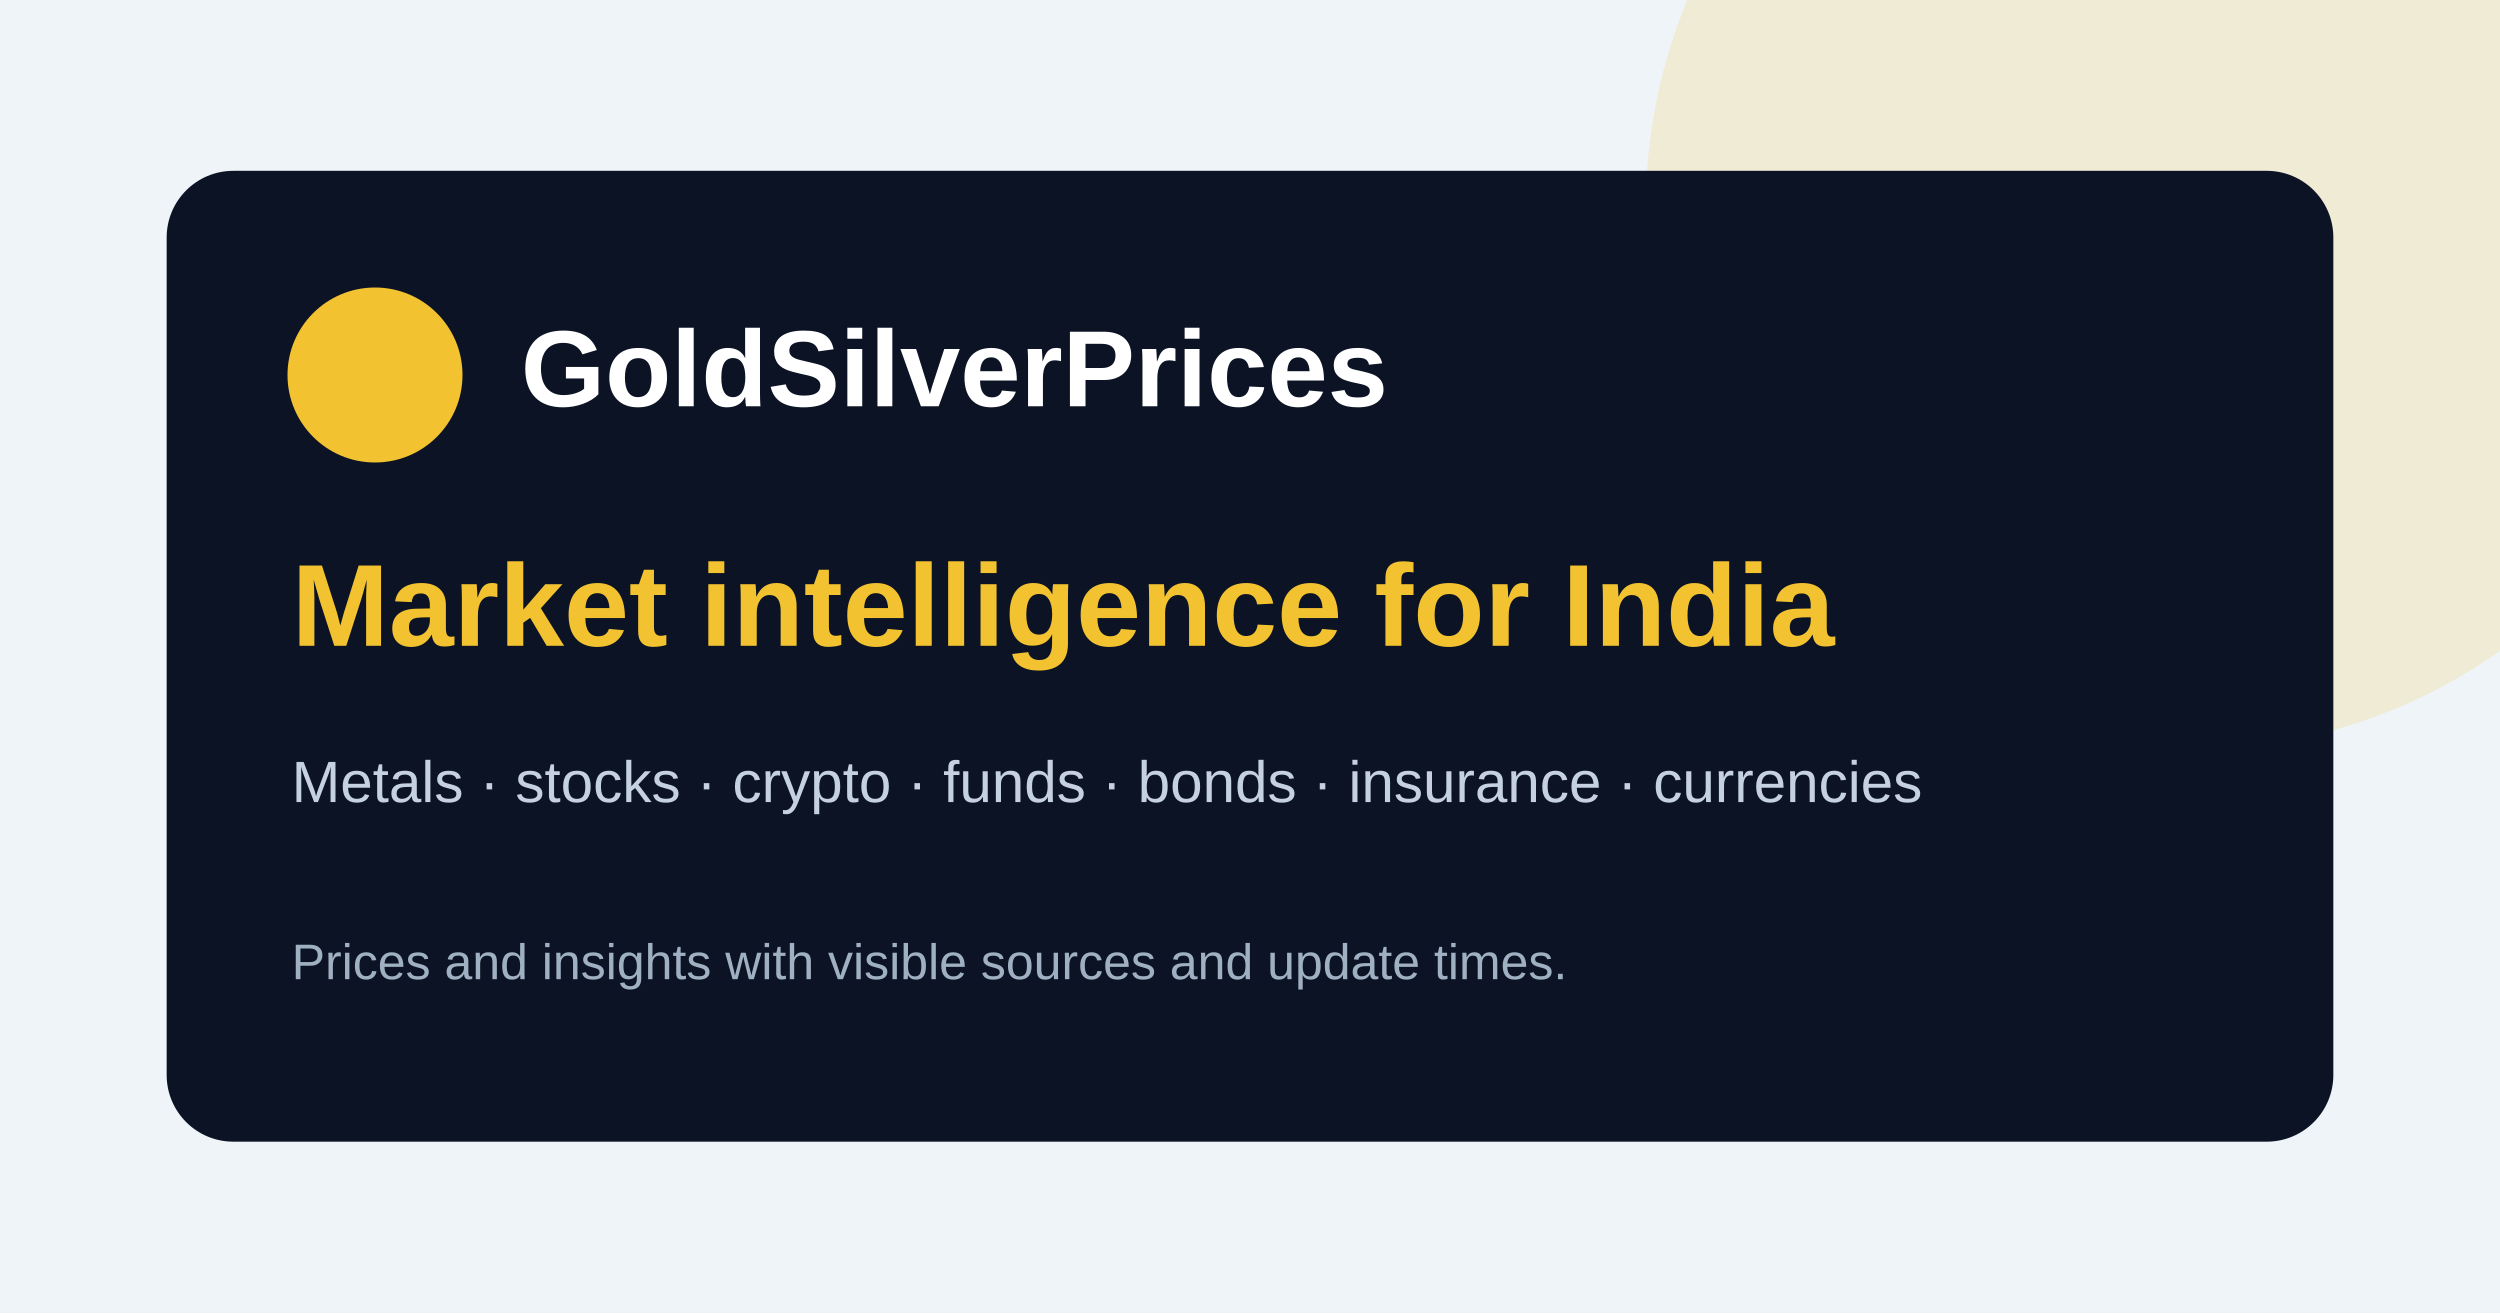
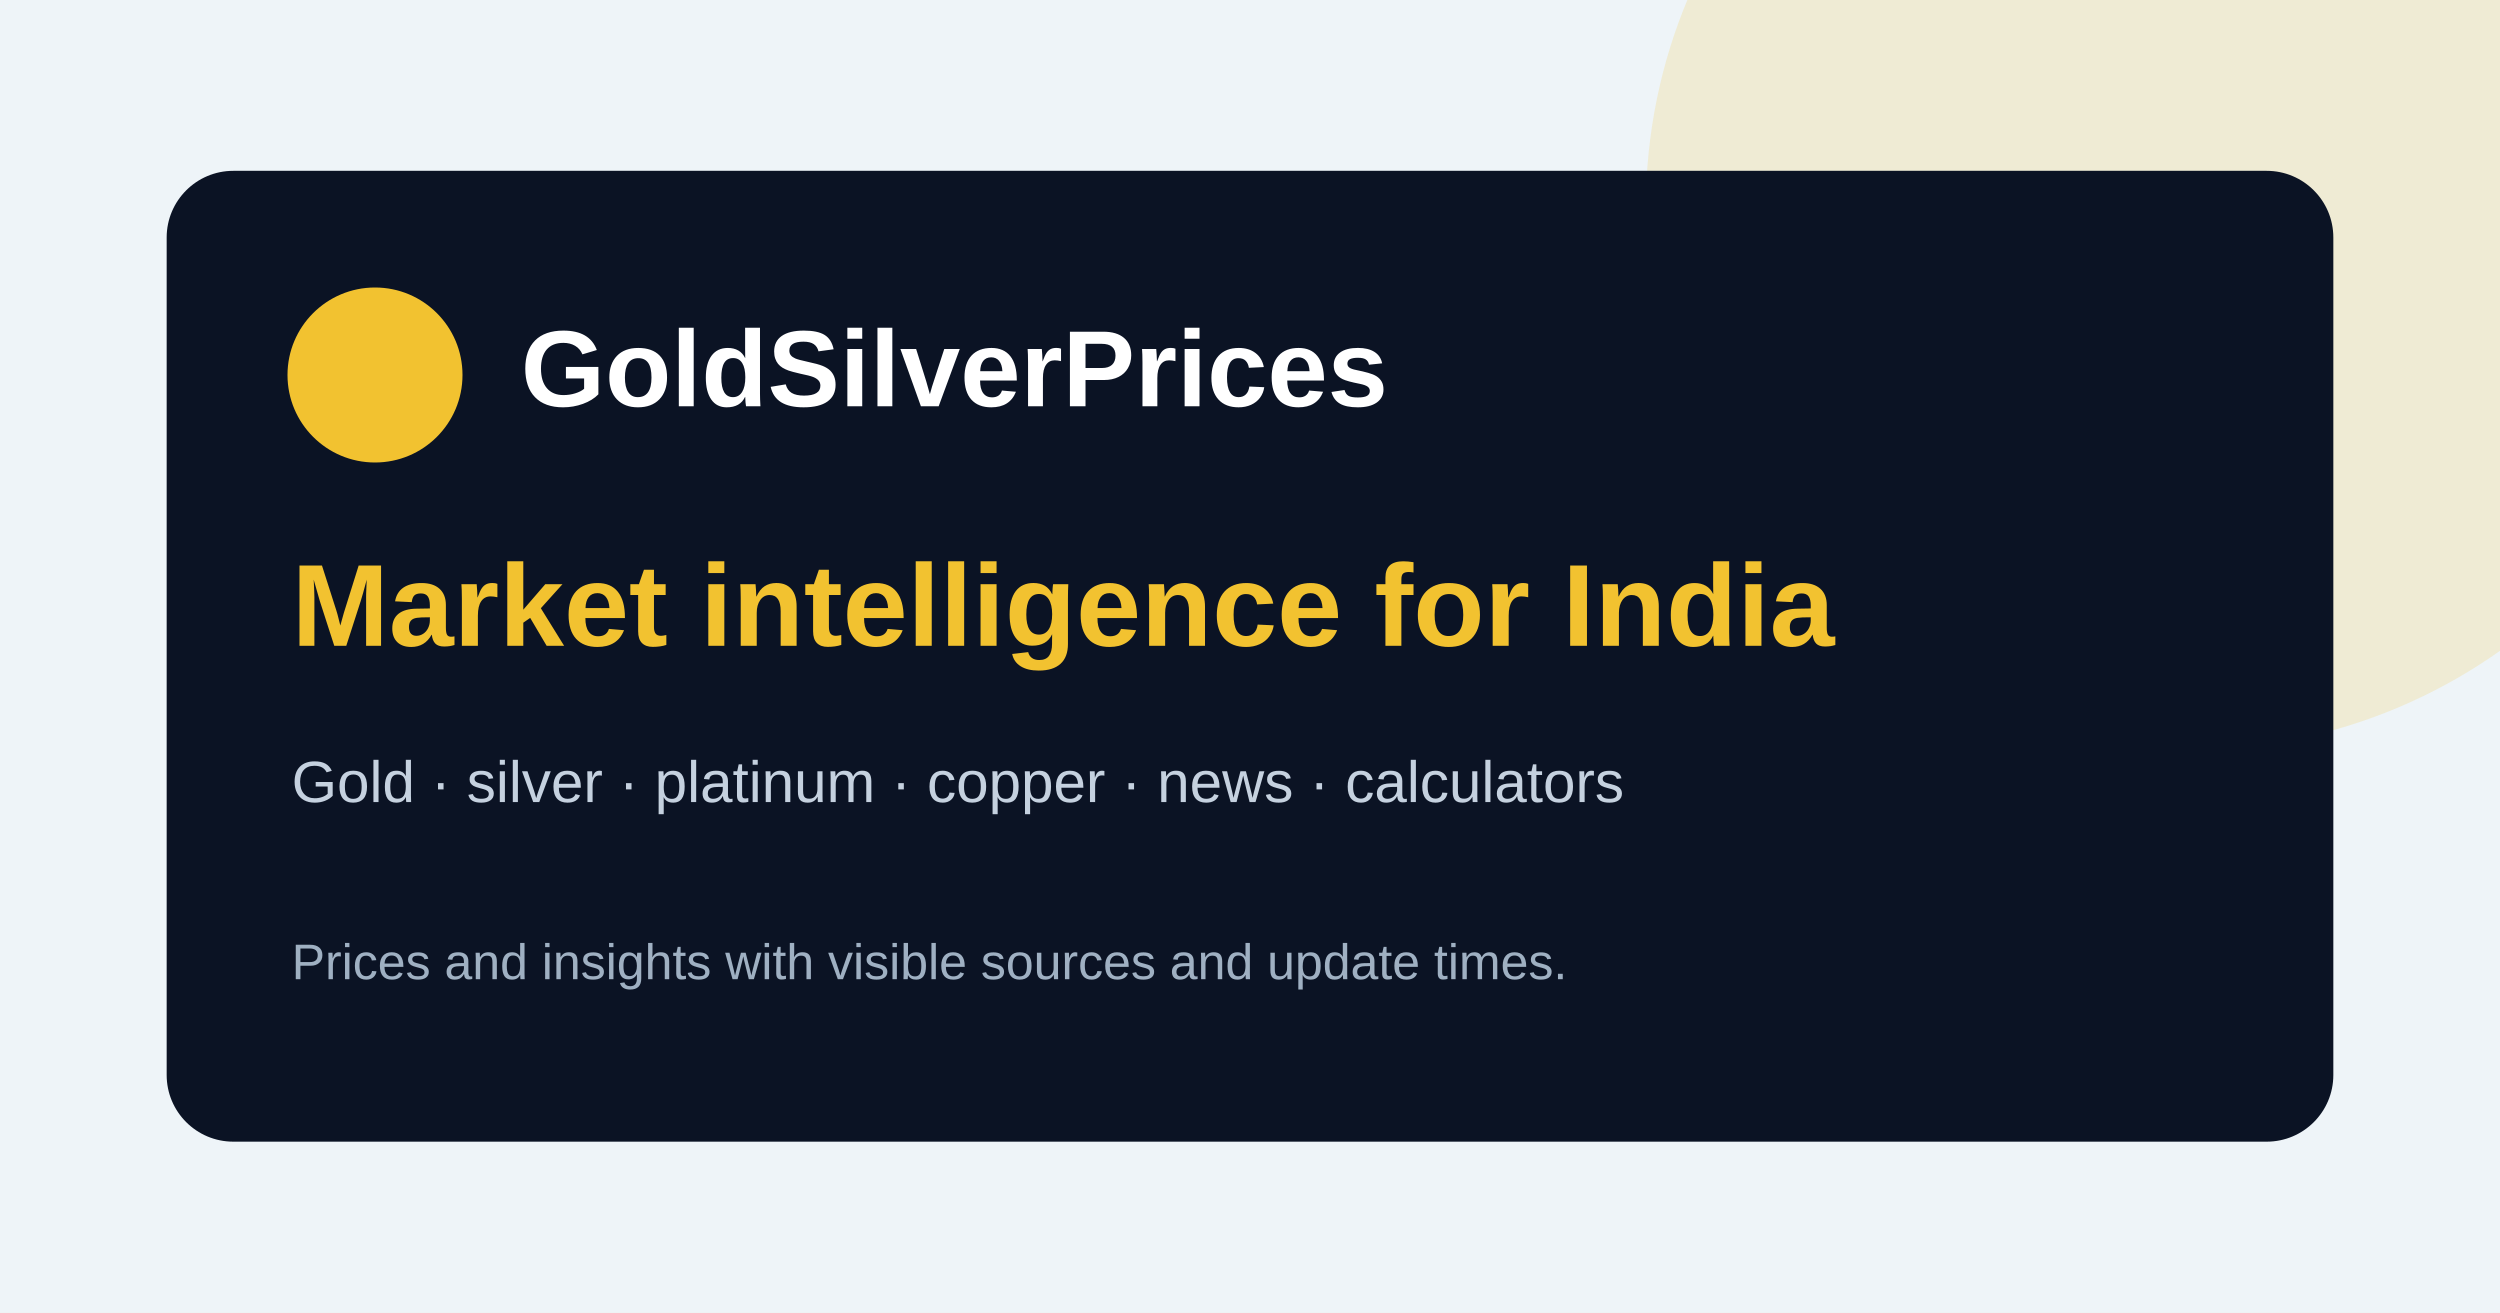
<svg xmlns="http://www.w3.org/2000/svg" width="1200" height="630" viewBox="0 0 1200 630">
  <rect width="1200" height="630" fill="#eef4f8" />
  <circle cx="1050" cy="100" r="260" fill="#f2c230" opacity=".18" />
  <rect x="80" y="82" width="1040" height="466" rx="32" fill="#0b1324" />
  <circle cx="180" cy="180" r="42" fill="#f2c230" />
  <text x="250" y="195" font-family="Arial, sans-serif" font-size="52" font-weight="700" fill="#fff">GoldSilverPrices</text>
  <text x="140" y="310" font-family="Arial, sans-serif" font-size="56" font-weight="700" fill="#f2c230">Market intelligence for India</text>
-   <text x="140" y="385" font-family="Arial, sans-serif" font-size="28" fill="#c5d1df">Metals · stocks · crypto · funds · bonds · insurance · currencies</text>
+   <text x="140" y="385" font-family="Arial, sans-serif" font-size="28" fill="#c5d1df">Gold · silver · platinum · copper · news · calculators</text>
  <text x="140" y="470" font-family="Arial, sans-serif" font-size="24" fill="#9fb0c2">Prices and insights with visible sources and update times.</text>
</svg>
